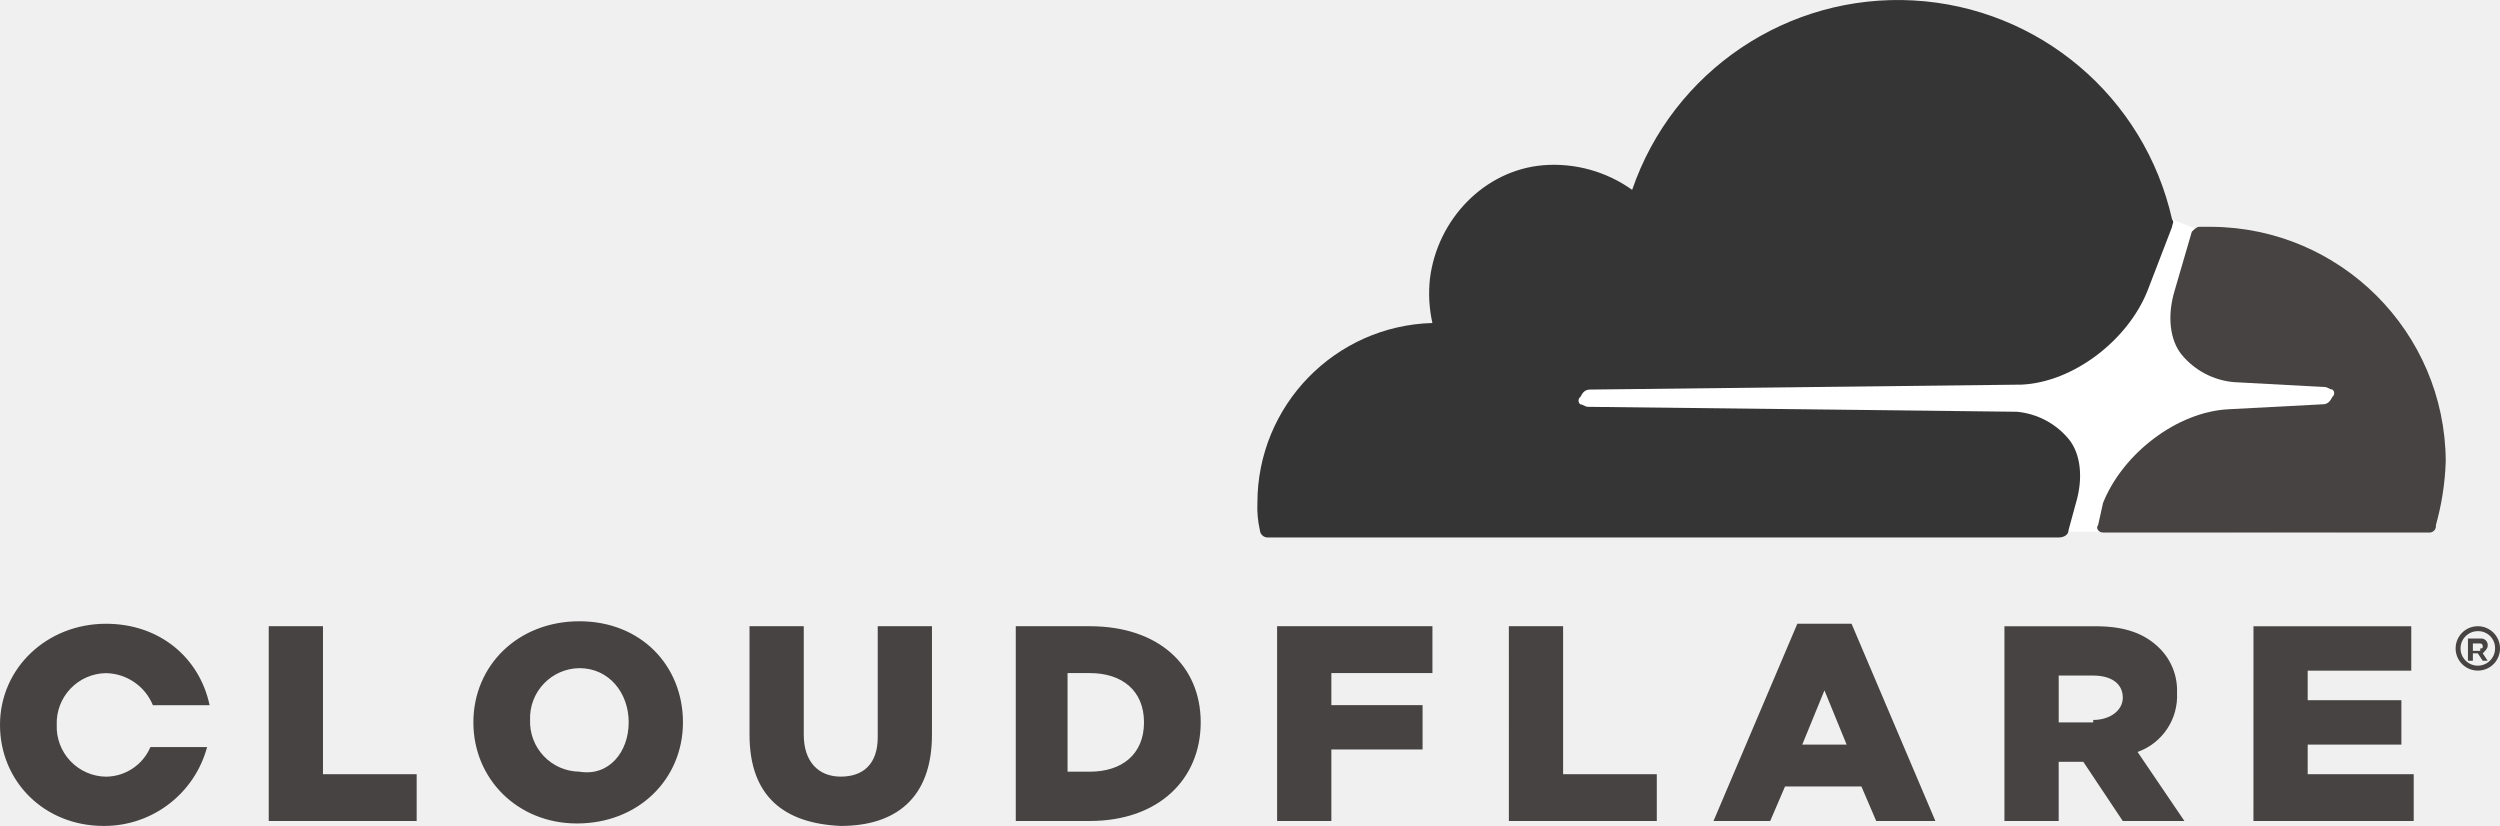
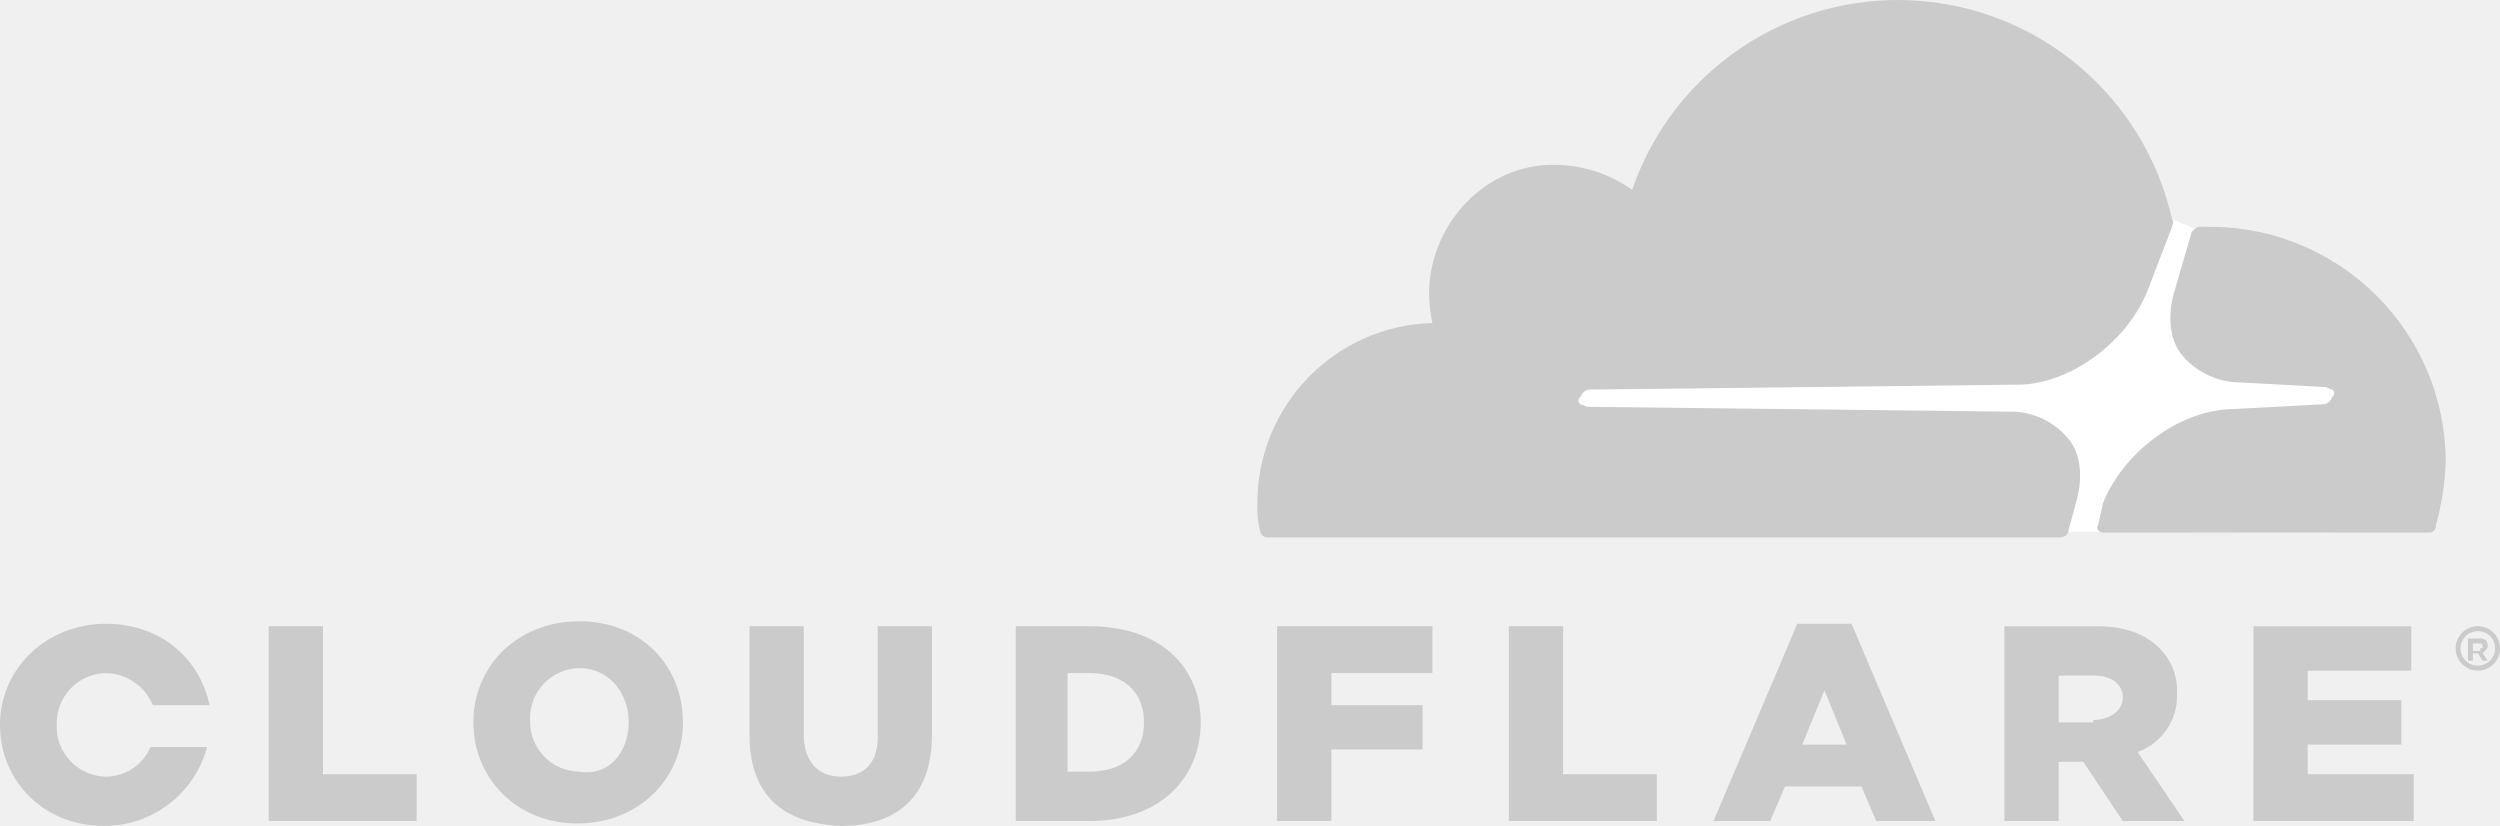
<svg xmlns="http://www.w3.org/2000/svg" width="374.479" height="123.718" viewBox="0 0 374.479 123.718">
-   <g transform="translate(-1426.921 4956.218)">
+   <g transform="translate(-1426.922 4956.218)">
    <path d="M181.687,15.178l-20.681-4.8L157.312,8.9,62.4,9.639V55.433l119.287.369Z" transform="translate(1594.97 -4932.25)" fill="#fff" />
-     <path d="M173.61,75.339c1.108-3.693.739-7.386-1.108-9.6a11.427,11.427,0,0,0-7.755-4.062l-64.26-.739c-.369,0-.739-.369-1.108-.369a.692.692,0,0,1,0-1.108c.369-.739.739-1.108,1.477-1.108l64.629-.739c7.755-.369,15.88-6.648,18.835-14.034l3.693-9.6c0-.369.369-.739,0-1.108a42.088,42.088,0,0,0-80.879-4.432,20.162,20.162,0,0,0-13.3-3.693c-8.863.739-15.88,8.125-16.988,16.988a20.173,20.173,0,0,0,.369,6.648A26.966,26.966,0,0,0,51,75.339a15.149,15.149,0,0,0,.369,4.062,1.179,1.179,0,0,0,1.108,1.108H171.025c.739,0,1.477-.369,1.477-1.108l1.108-4.062Z" transform="translate(1564.269 -4956.218)" fill="#353535" />
-     <path d="M102.194,9.2h-1.847c-.369,0-.739.369-1.108.739L96.654,18.8c-1.108,3.693-.739,7.386,1.108,9.6a11.427,11.427,0,0,0,7.755,4.062l13.664.739c.369,0,.739.369,1.108.369a.692.692,0,0,1,0,1.108c-.369.739-.739,1.108-1.477,1.108l-14.034.739c-7.755.369-15.88,6.648-18.835,14.034l-.739,3.324c-.369.369,0,1.108.739,1.108h48.749a.979.979,0,0,0,1.108-1.108,40.149,40.149,0,0,0,1.477-9.6A35.308,35.308,0,0,0,102.194,9.2" transform="translate(1655.997 -4931.442)" fill="#464342" />
-     <path d="M371.155,32.586a3.324,3.324,0,1,1,3.324-3.324,3.31,3.31,0,0,1-3.324,3.324m0-5.909a2.585,2.585,0,1,0,2.585,2.585,2.524,2.524,0,0,0-2.585-2.585m1.477,4.432h-.739L371.155,30h-.739v1.108h-.739V27.785h1.847a.979.979,0,0,1,1.108,1.108c0,.369-.369.739-.739,1.108l.739,1.108Zm-1.108-1.847c.369,0,.369,0,.369-.369a.362.362,0,0,0-.369-.369h-1.108v1.108h1.108ZM40.255,25.939h8.125V48.1H62.413v7.017H40.255Zm30.653,14.4c0-8.494,6.648-15.142,15.88-15.142S102.3,31.848,102.3,40.342s-6.648,15.142-15.88,15.142c-8.863,0-15.511-6.648-15.511-15.142m23.266,0c0-4.432-2.954-8.125-7.386-8.125A7.488,7.488,0,0,0,79.4,39.972a7.488,7.488,0,0,0,7.386,7.755c4.432.739,7.386-2.954,7.386-7.386m18.1,1.847V25.939h8.125v16.25c0,4.062,2.216,6.278,5.54,6.278s5.54-1.847,5.54-5.909V25.939H139.6v16.25c0,9.6-5.54,13.664-13.664,13.664-8.494-.369-13.664-4.432-13.664-13.664m39.516-16.25h11.449c10.341,0,16.619,5.909,16.619,14.4s-6.278,14.772-16.619,14.772H152.155V25.939Zm11.449,21.789c4.8,0,8.125-2.585,8.125-7.386s-3.324-7.386-8.125-7.386H159.91V47.728ZM191.3,25.939h23.266v7.017H199.426v4.8h13.664V44.4H199.426v10.71H191.3Zm34.715,0h8.125V48.1h14.034v7.017H226.017Zm43.209-.369h8.125l12.556,29.545h-8.863l-2.216-5.17H267.379l-2.216,5.17h-8.494Zm7.386,18.1-3.324-8.125-3.324,8.125Zm23.636-17.727h13.664c4.432,0,7.386,1.108,9.6,3.324A8.9,8.9,0,0,1,326.1,35.91a8.906,8.906,0,0,1-5.909,8.863l7.017,10.341h-9.233l-5.909-8.863h-3.693v8.863h-8.125V25.939Zm13.3,14.034c2.585,0,4.432-1.477,4.432-3.324,0-2.216-1.847-3.324-4.432-3.324h-5.17v7.017h5.17Zm24.005-14.034h23.636v6.648H345.673v4.432h14.034v6.648H345.673V48.1h15.88v7.017H337.548Zm-315.02,18.1a7.3,7.3,0,0,1-6.648,4.432,7.488,7.488,0,0,1-7.386-7.755,7.488,7.488,0,0,1,7.386-7.755,7.747,7.747,0,0,1,7.017,4.8h8.494C29.914,30.74,24.005,25.569,15.88,25.569,7.017,25.569,0,32.217,0,40.711S6.648,55.853,15.511,55.853A15.947,15.947,0,0,0,31.022,44.035Z" transform="translate(1426.921 -4888.353)" fill="#464342" />
+     <path d="M173.61,75.339c1.108-3.693.739-7.386-1.108-9.6a11.427,11.427,0,0,0-7.755-4.062l-64.26-.739c-.369,0-.739-.369-1.108-.369a.692.692,0,0,1,0-1.108c.369-.739.739-1.108,1.477-1.108l64.629-.739c7.755-.369,15.88-6.648,18.835-14.034l3.693-9.6c0-.369.369-.739,0-1.108a42.088,42.088,0,0,0-80.879-4.432,20.162,20.162,0,0,0-13.3-3.693c-8.863.739-15.88,8.125-16.988,16.988a20.173,20.173,0,0,0,.369,6.648A26.966,26.966,0,0,0,51,75.339a15.149,15.149,0,0,0,.369,4.062,1.179,1.179,0,0,0,1.108,1.108H171.025c.739,0,1.477-.369,1.477-1.108l1.108-4.062Z" transform="translate(1564.269 -4956.218)" fill="#cbcbcb" />
+     <path d="M102.194,9.2h-1.847c-.369,0-.739.369-1.108.739L96.654,18.8c-1.108,3.693-.739,7.386,1.108,9.6a11.427,11.427,0,0,0,7.755,4.062l13.664.739c.369,0,.739.369,1.108.369a.692.692,0,0,1,0,1.108c-.369.739-.739,1.108-1.477,1.108l-14.034.739c-7.755.369-15.88,6.648-18.835,14.034l-.739,3.324c-.369.369,0,1.108.739,1.108h48.749a.979.979,0,0,0,1.108-1.108,40.149,40.149,0,0,0,1.477-9.6A35.308,35.308,0,0,0,102.194,9.2" transform="translate(1655.997 -4931.442)" fill="#cbcbcb" />
+     <path d="M371.155,32.586a3.324,3.324,0,1,1,3.324-3.324,3.31,3.31,0,0,1-3.324,3.324m0-5.909a2.585,2.585,0,1,0,2.585,2.585,2.524,2.524,0,0,0-2.585-2.585m1.477,4.432h-.739L371.155,30h-.739v1.108h-.739V27.785h1.847a.979.979,0,0,1,1.108,1.108c0,.369-.369.739-.739,1.108l.739,1.108Zm-1.108-1.847c.369,0,.369,0,.369-.369a.362.362,0,0,0-.369-.369h-1.108v1.108h1.108ZM40.255,25.939h8.125V48.1H62.413v7.017H40.255Zm30.653,14.4c0-8.494,6.648-15.142,15.88-15.142S102.3,31.848,102.3,40.342s-6.648,15.142-15.88,15.142c-8.863,0-15.511-6.648-15.511-15.142m23.266,0c0-4.432-2.954-8.125-7.386-8.125A7.488,7.488,0,0,0,79.4,39.972a7.488,7.488,0,0,0,7.386,7.755c4.432.739,7.386-2.954,7.386-7.386m18.1,1.847V25.939h8.125v16.25c0,4.062,2.216,6.278,5.54,6.278s5.54-1.847,5.54-5.909V25.939H139.6v16.25c0,9.6-5.54,13.664-13.664,13.664-8.494-.369-13.664-4.432-13.664-13.664m39.516-16.25h11.449c10.341,0,16.619,5.909,16.619,14.4s-6.278,14.772-16.619,14.772H152.155V25.939Zm11.449,21.789c4.8,0,8.125-2.585,8.125-7.386s-3.324-7.386-8.125-7.386H159.91V47.728ZM191.3,25.939h23.266v7.017H199.426v4.8h13.664V44.4H199.426v10.71H191.3Zm34.715,0h8.125V48.1h14.034v7.017H226.017Zm43.209-.369h8.125l12.556,29.545h-8.863l-2.216-5.17H267.379l-2.216,5.17h-8.494Zm7.386,18.1-3.324-8.125-3.324,8.125Zm23.636-17.727h13.664c4.432,0,7.386,1.108,9.6,3.324A8.9,8.9,0,0,1,326.1,35.91a8.906,8.906,0,0,1-5.909,8.863l7.017,10.341h-9.233l-5.909-8.863h-3.693v8.863h-8.125V25.939Zm13.3,14.034c2.585,0,4.432-1.477,4.432-3.324,0-2.216-1.847-3.324-4.432-3.324h-5.17v7.017h5.17Zm24.005-14.034h23.636v6.648H345.673v4.432h14.034v6.648H345.673V48.1h15.88v7.017H337.548Zm-315.02,18.1a7.3,7.3,0,0,1-6.648,4.432,7.488,7.488,0,0,1-7.386-7.755,7.488,7.488,0,0,1,7.386-7.755,7.747,7.747,0,0,1,7.017,4.8h8.494C29.914,30.74,24.005,25.569,15.88,25.569,7.017,25.569,0,32.217,0,40.711S6.648,55.853,15.511,55.853A15.947,15.947,0,0,0,31.022,44.035Z" transform="translate(1426.921 -4888.353)" fill="#cbcbcb" />
  </g>
</svg>
